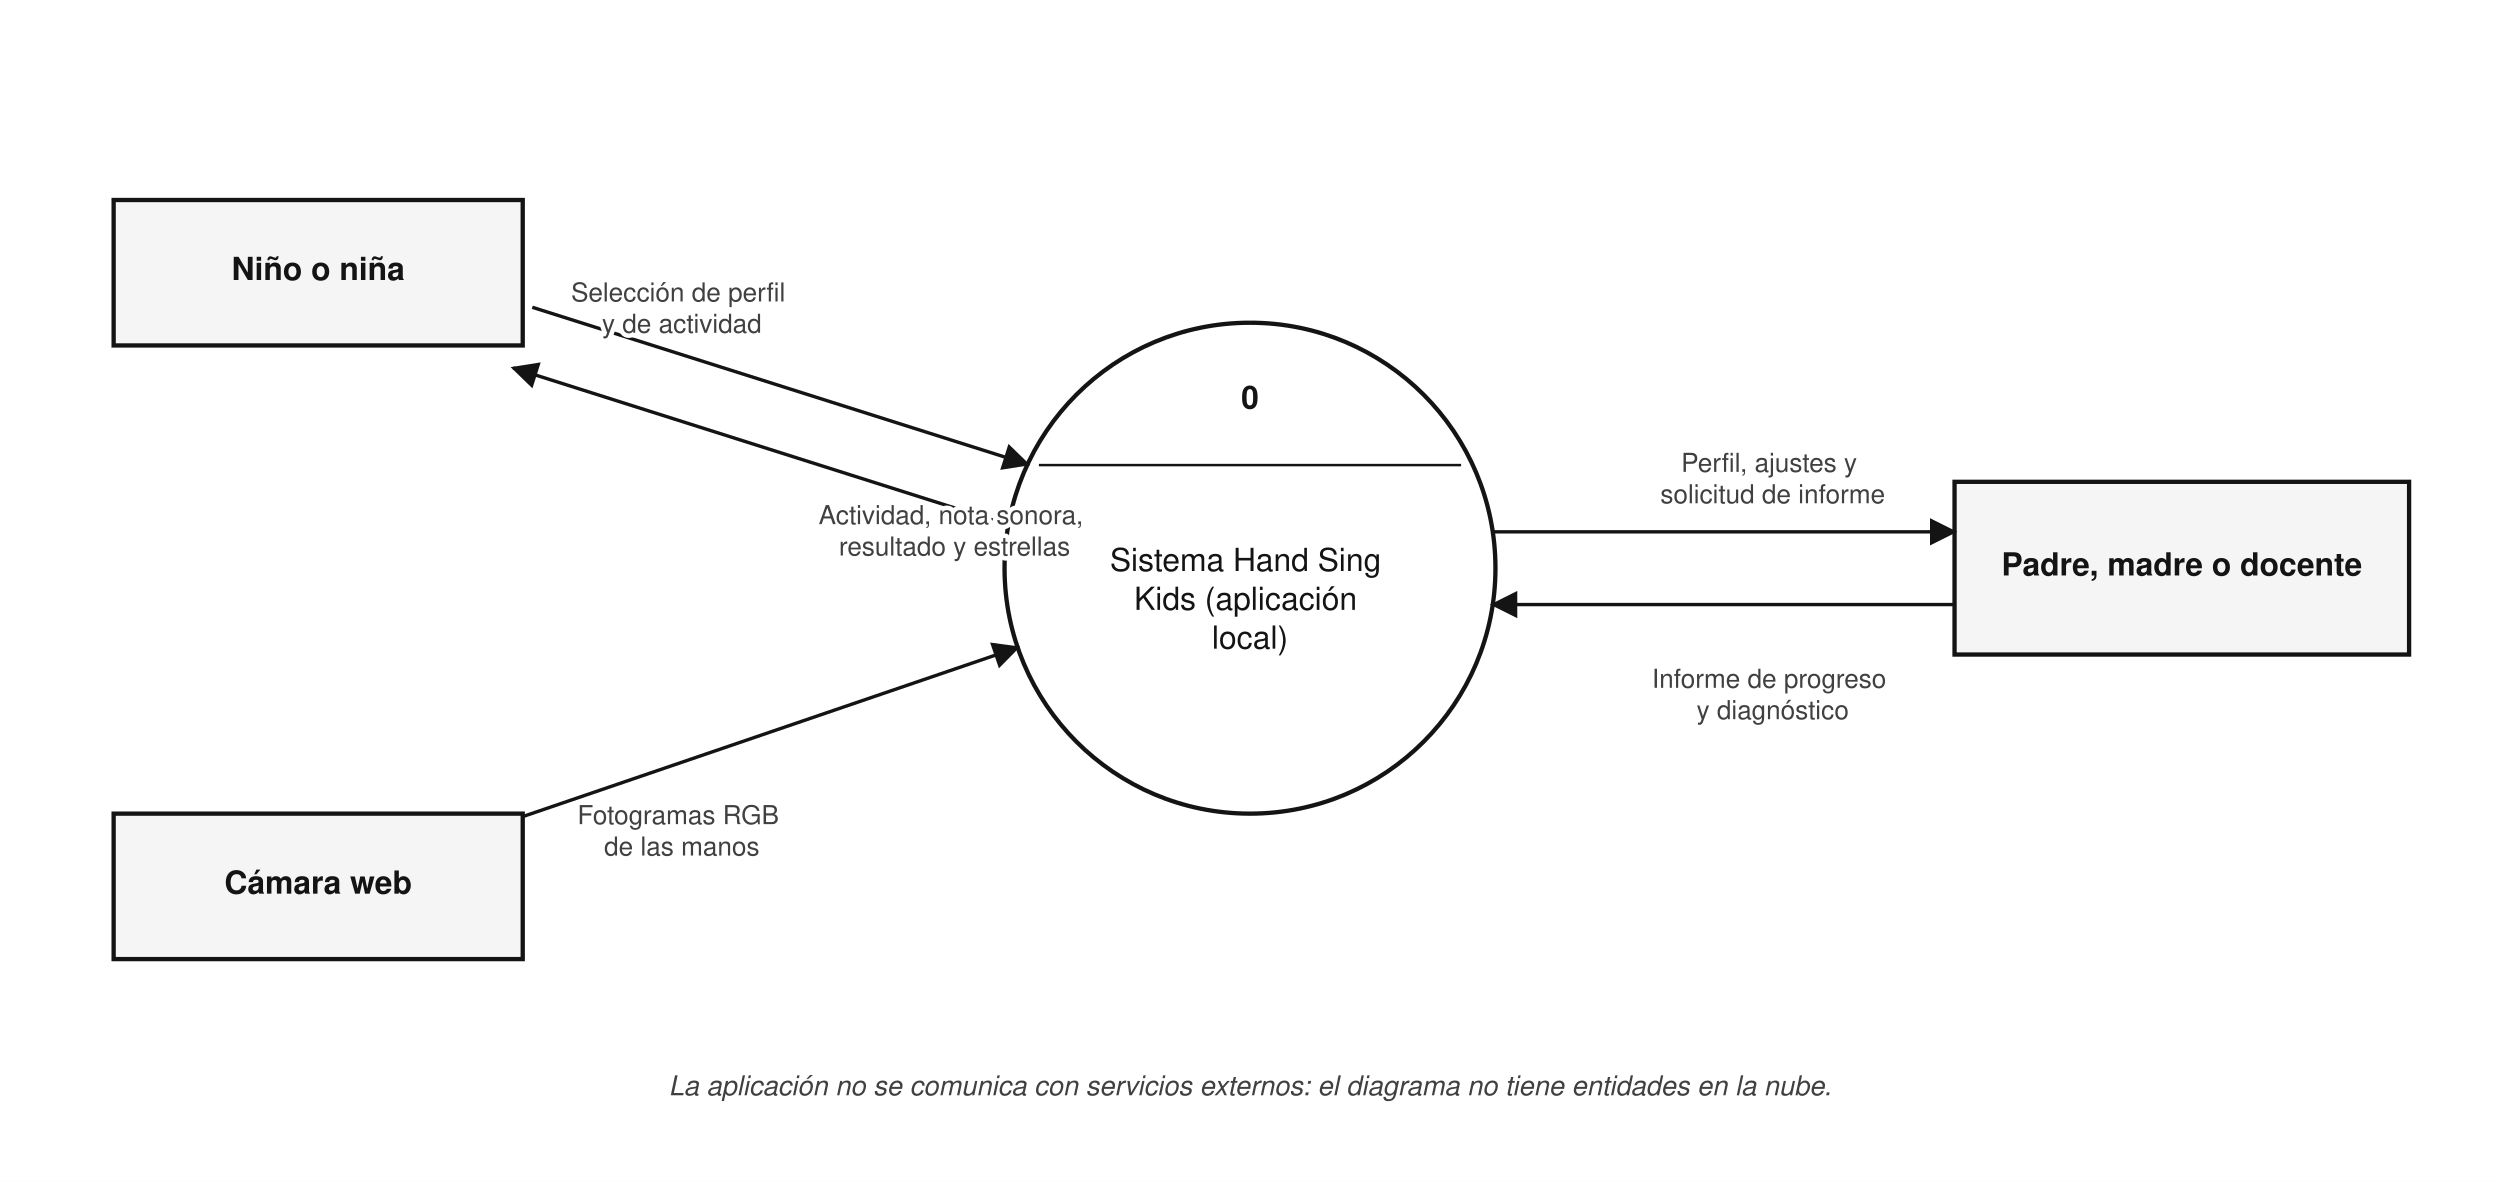
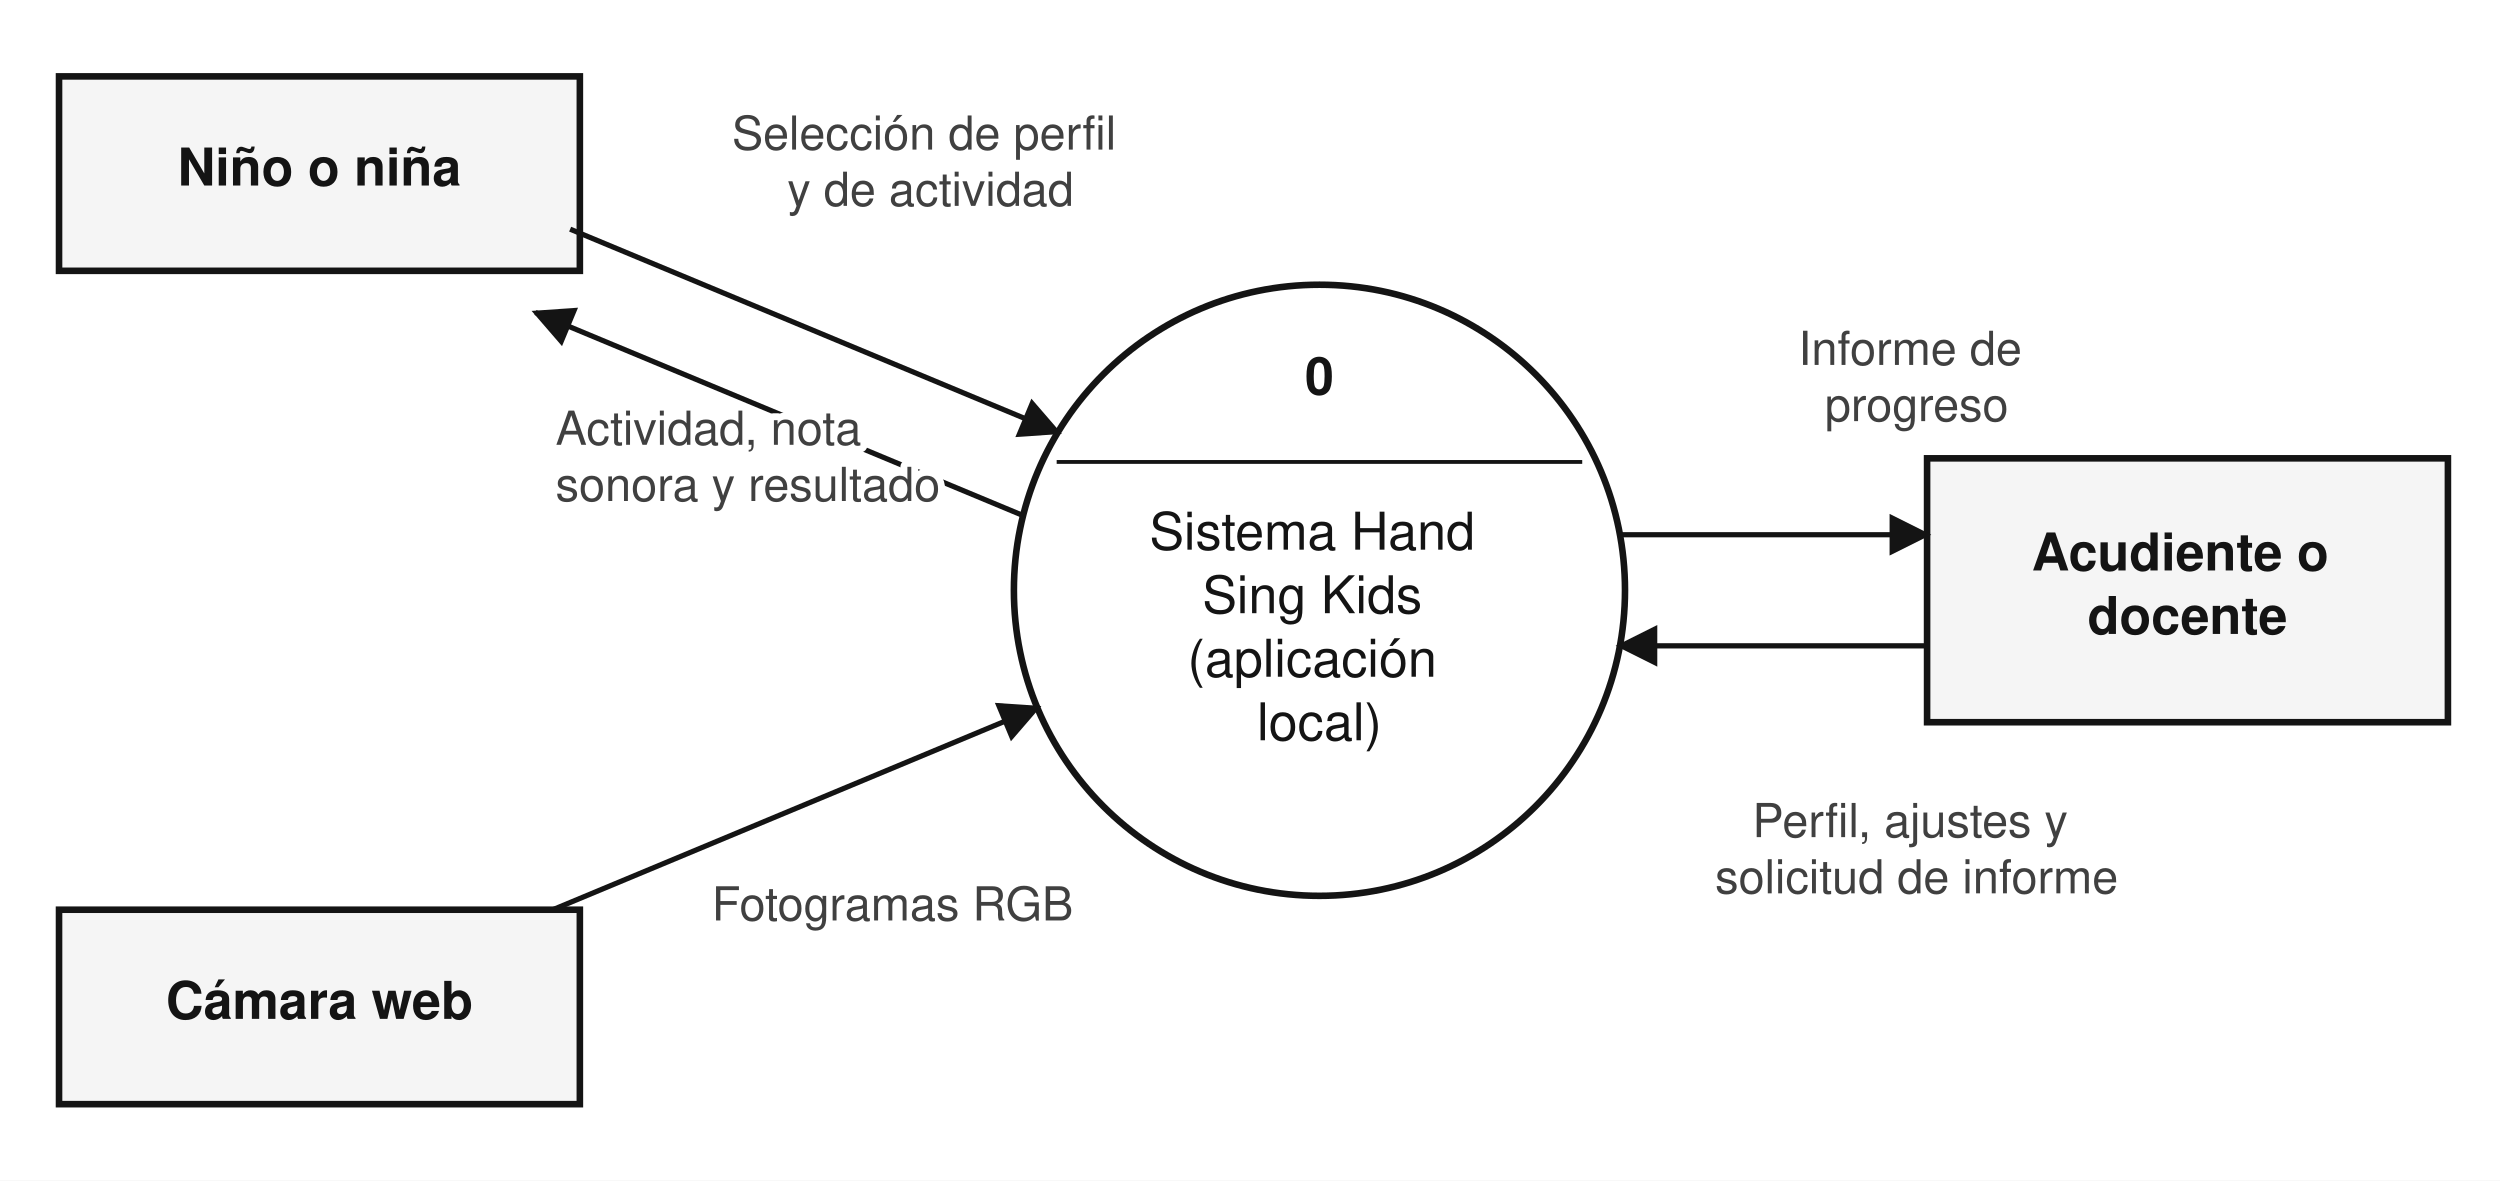
- <svg xmlns="http://www.w3.org/2000/svg" viewBox="0 0 1100 520" font-family="Helvetica, Arial, sans-serif" role="img" aria-label="DFD nivel 0: diagrama de contexto" width="1100" height="520">
-   <rect width="1100" height="520" fill="#fff" />
+ <svg xmlns="http://www.w3.org/2000/svg" viewBox="0 0 720 340" font-family="Helvetica, Arial, sans-serif" role="img" aria-label="DFD nivel 0: diagrama de contexto" width="720" height="340">
+   <rect width="720" height="340" fill="#fff" />
  <defs>
    <marker id="arr" viewBox="0 0 10 10" refX="9" refY="5" markerWidth="8" markerHeight="8" orient="auto-start-reverse">
      <path d="M0,0 L10,5 L0,10 z" fill="#141414" />
    </marker>
    <marker id="arrO" viewBox="0 0 10 10" refX="9" refY="5" markerWidth="8" markerHeight="8" orient="auto-start-reverse">
      <path d="M0,0 L10,5 L0,10 z" fill="#fff" stroke="#141414" stroke-width="1.2" />
    </marker>
    <marker id="dot" viewBox="0 0 10 10" refX="5" refY="5" markerWidth="7" markerHeight="7">
      <circle cx="5" cy="5" r="3.6" fill="#fff" stroke="#141414" stroke-width="1.4" />
    </marker>
    <marker id="arrR" viewBox="0 0 10 10" refX="9" refY="5" markerWidth="8" markerHeight="8" orient="auto-start-reverse">
      <path d="M0,0 L10,5 L0,10 z" fill="#B3261E" />
    </marker>
  </defs>
-   <circle cx="550" cy="250" r="108" fill="#fff" stroke="#141414" stroke-width="1.9" />
-   <line x1="457.12" y1="204.64" x2="642.88" y2="204.64" stroke="#141414" stroke-width="1.1" />
-   <text x="550" y="176.56" font-size="14" text-anchor="middle" dominant-baseline="central" font-weight="700" fill="#141414">0</text>
-   <text x="550" y="248.04" font-size="14" text-anchor="middle" dominant-baseline="central" font-weight="500" fill="#141414">
-     <tspan x="550" dy="0">Sistema Hand Sing</tspan>
-     <tspan x="550" dy="17.08">Kids (aplicación</tspan>
-     <tspan x="550" dy="17.08">local)</tspan>
+   <circle cx="380" cy="170" r="88" fill="#fff" stroke="#141414" stroke-width="1.9" />
+   <line x1="304.32" y1="133.04" x2="455.68" y2="133.04" stroke="#141414" stroke-width="1.1" />
+   <text x="380" y="110.16" font-size="15" text-anchor="middle" dominant-baseline="central" font-weight="700" fill="#141414">0</text>
+   <text x="380" y="154.87" font-size="15" text-anchor="middle" dominant-baseline="central" font-weight="500" fill="#141414">
+     <tspan x="380" dy="0">Sistema Hand</tspan>
+     <tspan x="380" dy="18.3">Sing Kids</tspan>
+     <tspan x="380" dy="18.3">(aplicación</tspan>
+     <tspan x="380" dy="18.3">local)</tspan>
  </text>
-   <rect x="50.0" y="88.0" width="180" height="64" rx="0" fill="#F5F5F5" stroke="#141414" stroke-width="1.9" />
-   <text x="140" y="120.0" font-size="14" text-anchor="middle" dominant-baseline="central" font-weight="600" fill="#141414">Niño o niña</text>
-   <rect x="50.0" y="358.0" width="180" height="64" rx="0" fill="#F5F5F5" stroke="#141414" stroke-width="1.9" />
-   <text x="140" y="390.0" font-size="14" text-anchor="middle" dominant-baseline="central" font-weight="600" fill="#141414">Cámara web</text>
-   <rect x="860.0" y="212.0" width="200" height="76" rx="0" fill="#F5F5F5" stroke="#141414" stroke-width="1.9" />
-   <text x="960" y="250.0" font-size="14" text-anchor="middle" dominant-baseline="central" font-weight="600" fill="#141414">Padre, madre o docente</text>
-   <path d="M234.2,135.2 L452.2,204.3" fill="none" stroke="#141414" stroke-width="1.5" marker-end="url(#arr)" stroke-linejoin="round" />
-   <text x="300" y="130" font-size="11.5" text-anchor="middle" dominant-baseline="central" font-weight="500" fill="#404040" paint-order="stroke" stroke="#fff" stroke-width="4" stroke-linejoin="round">
-     <tspan x="300" dy="0">Selección de perfil</tspan>
-     <tspan x="300" dy="13.8">y de actividad</tspan>
+   <rect x="17.0" y="22.0" width="150" height="56" rx="0" fill="#F5F5F5" stroke="#141414" stroke-width="1.9" />
+   <text x="92" y="50.0" font-size="15" text-anchor="middle" dominant-baseline="central" font-weight="600" fill="#141414">Niño o niña</text>
+   <rect x="17.0" y="262.0" width="150" height="56" rx="0" fill="#F5F5F5" stroke="#141414" stroke-width="1.9" />
+   <text x="92" y="290.0" font-size="15" text-anchor="middle" dominant-baseline="central" font-weight="600" fill="#141414">Cámara web</text>
+   <rect x="555.0" y="132.0" width="150" height="76" rx="0" fill="#F5F5F5" stroke="#141414" stroke-width="1.9" />
+   <text x="630" y="160.85" font-size="15" text-anchor="middle" dominant-baseline="central" font-weight="600" fill="#141414">
+     <tspan x="630" dy="0">Acudiente o</tspan>
+     <tspan x="630" dy="18.3">docente</tspan>
  </text>
-   <path d="M443.7,231.0 L225.8,161.9" fill="none" stroke="#141414" stroke-width="1.5" marker-end="url(#arr)" stroke-linejoin="round" />
-   <text x="420" y="228" font-size="11.5" text-anchor="middle" dominant-baseline="central" font-weight="500" fill="#404040" paint-order="stroke" stroke="#fff" stroke-width="4" stroke-linejoin="round">
-     <tspan x="420" dy="0">Actividad, nota sonora,</tspan>
-     <tspan x="420" dy="13.8">resultado y estrellas</tspan>
+   <path d="M164.2,66.0 L304.7,124.5" fill="none" stroke="#141414" stroke-width="1.5" marker-end="url(#arr)" stroke-linejoin="round" />
+   <text x="268" y="40" font-size="13.5" text-anchor="middle" dominant-baseline="central" font-weight="500" fill="#404040" paint-order="stroke" stroke="#fff" stroke-width="4" stroke-linejoin="round">
+     <tspan x="268" dy="0">Selección de perfil</tspan>
+     <tspan x="268" dy="16.2">y de actividad</tspan>
  </text>
-   <path d="M230.0,359.3 L447.8,284.9" fill="none" stroke="#141414" stroke-width="1.5" marker-end="url(#arr)" stroke-linejoin="round" />
-   <text x="300" y="360" font-size="11.5" text-anchor="middle" dominant-baseline="central" font-weight="500" fill="#404040" paint-order="stroke" stroke="#fff" stroke-width="4" stroke-linejoin="round">
-     <tspan x="300" dy="0">Fotogramas RGB</tspan>
-     <tspan x="300" dy="13.8">de las manos</tspan>
+   <path d="M294.7,148.5 L154.2,90.0" fill="none" stroke="#141414" stroke-width="1.5" marker-end="url(#arr)" stroke-linejoin="round" />
+   <text x="160" y="125" font-size="13.5" text-anchor="start" dominant-baseline="central" font-weight="500" fill="#404040" paint-order="stroke" stroke="#fff" stroke-width="4" stroke-linejoin="round">
+     <tspan x="160" dy="0">Actividad, nota</tspan>
+     <tspan x="160" dy="16.2">sonora y resultado</tspan>
  </text>
-   <path d="M860.0,266.0 L656.8,266.0" fill="none" stroke="#141414" stroke-width="1.5" marker-end="url(#arr)" stroke-linejoin="round" />
-   <text x="780" y="205" font-size="11.5" text-anchor="middle" dominant-baseline="central" font-weight="500" fill="#404040" paint-order="stroke" stroke="#fff" stroke-width="4" stroke-linejoin="round">
-     <tspan x="780" dy="0">Perfil, ajustes y</tspan>
-     <tspan x="780" dy="13.8">solicitud de informe</tspan>
+   <path d="M159.2,262.0 L298.8,203.8" fill="none" stroke="#141414" stroke-width="1.5" marker-end="url(#arr)" stroke-linejoin="round" />
+   <text x="205" y="262" font-size="13.5" text-anchor="start" dominant-baseline="central" font-weight="500" fill="#404040" paint-order="stroke" stroke="#fff" stroke-width="4" stroke-linejoin="round">
+     <tspan x="205" dy="0">Fotogramas RGB</tspan>
  </text>
-   <path d="M656.8,234.0 L860.0,234.0" fill="none" stroke="#141414" stroke-width="1.5" marker-end="url(#arr)" stroke-linejoin="round" />
-   <text x="780" y="300" font-size="11.5" text-anchor="middle" dominant-baseline="central" font-weight="500" fill="#404040" paint-order="stroke" stroke="#fff" stroke-width="4" stroke-linejoin="round">
-     <tspan x="780" dy="0">Informe de progreso</tspan>
-     <tspan x="780" dy="13.8">y diagnóstico</tspan>
+   <path d="M555.0,186.0 L466.5,186.0" fill="none" stroke="#141414" stroke-width="1.5" marker-end="url(#arr)" stroke-linejoin="round" />
+   <text x="552" y="238" font-size="13.5" text-anchor="middle" dominant-baseline="central" font-weight="500" fill="#404040" paint-order="stroke" stroke="#fff" stroke-width="4" stroke-linejoin="round">
+     <tspan x="552" dy="0">Perfil, ajustes y</tspan>
+     <tspan x="552" dy="16.2">solicitud de informe</tspan>
  </text>
-   <text x="550" y="478.0" font-size="12" text-anchor="middle" dominant-baseline="central" font-weight="500" fill="#404040" font-style="italic">La aplicación no se comunica con servicios externos: el diagrama no tiene entidades en la nube.</text>
+   <path d="M466.5,154.0 L555.0,154.0" fill="none" stroke="#141414" stroke-width="1.5" marker-end="url(#arr)" stroke-linejoin="round" />
+   <text x="552" y="102" font-size="13.5" text-anchor="middle" dominant-baseline="central" font-weight="500" fill="#404040" paint-order="stroke" stroke="#fff" stroke-width="4" stroke-linejoin="round">
+     <tspan x="552" dy="0">Informe de</tspan>
+     <tspan x="552" dy="16.2">progreso</tspan>
+   </text>
</svg>
